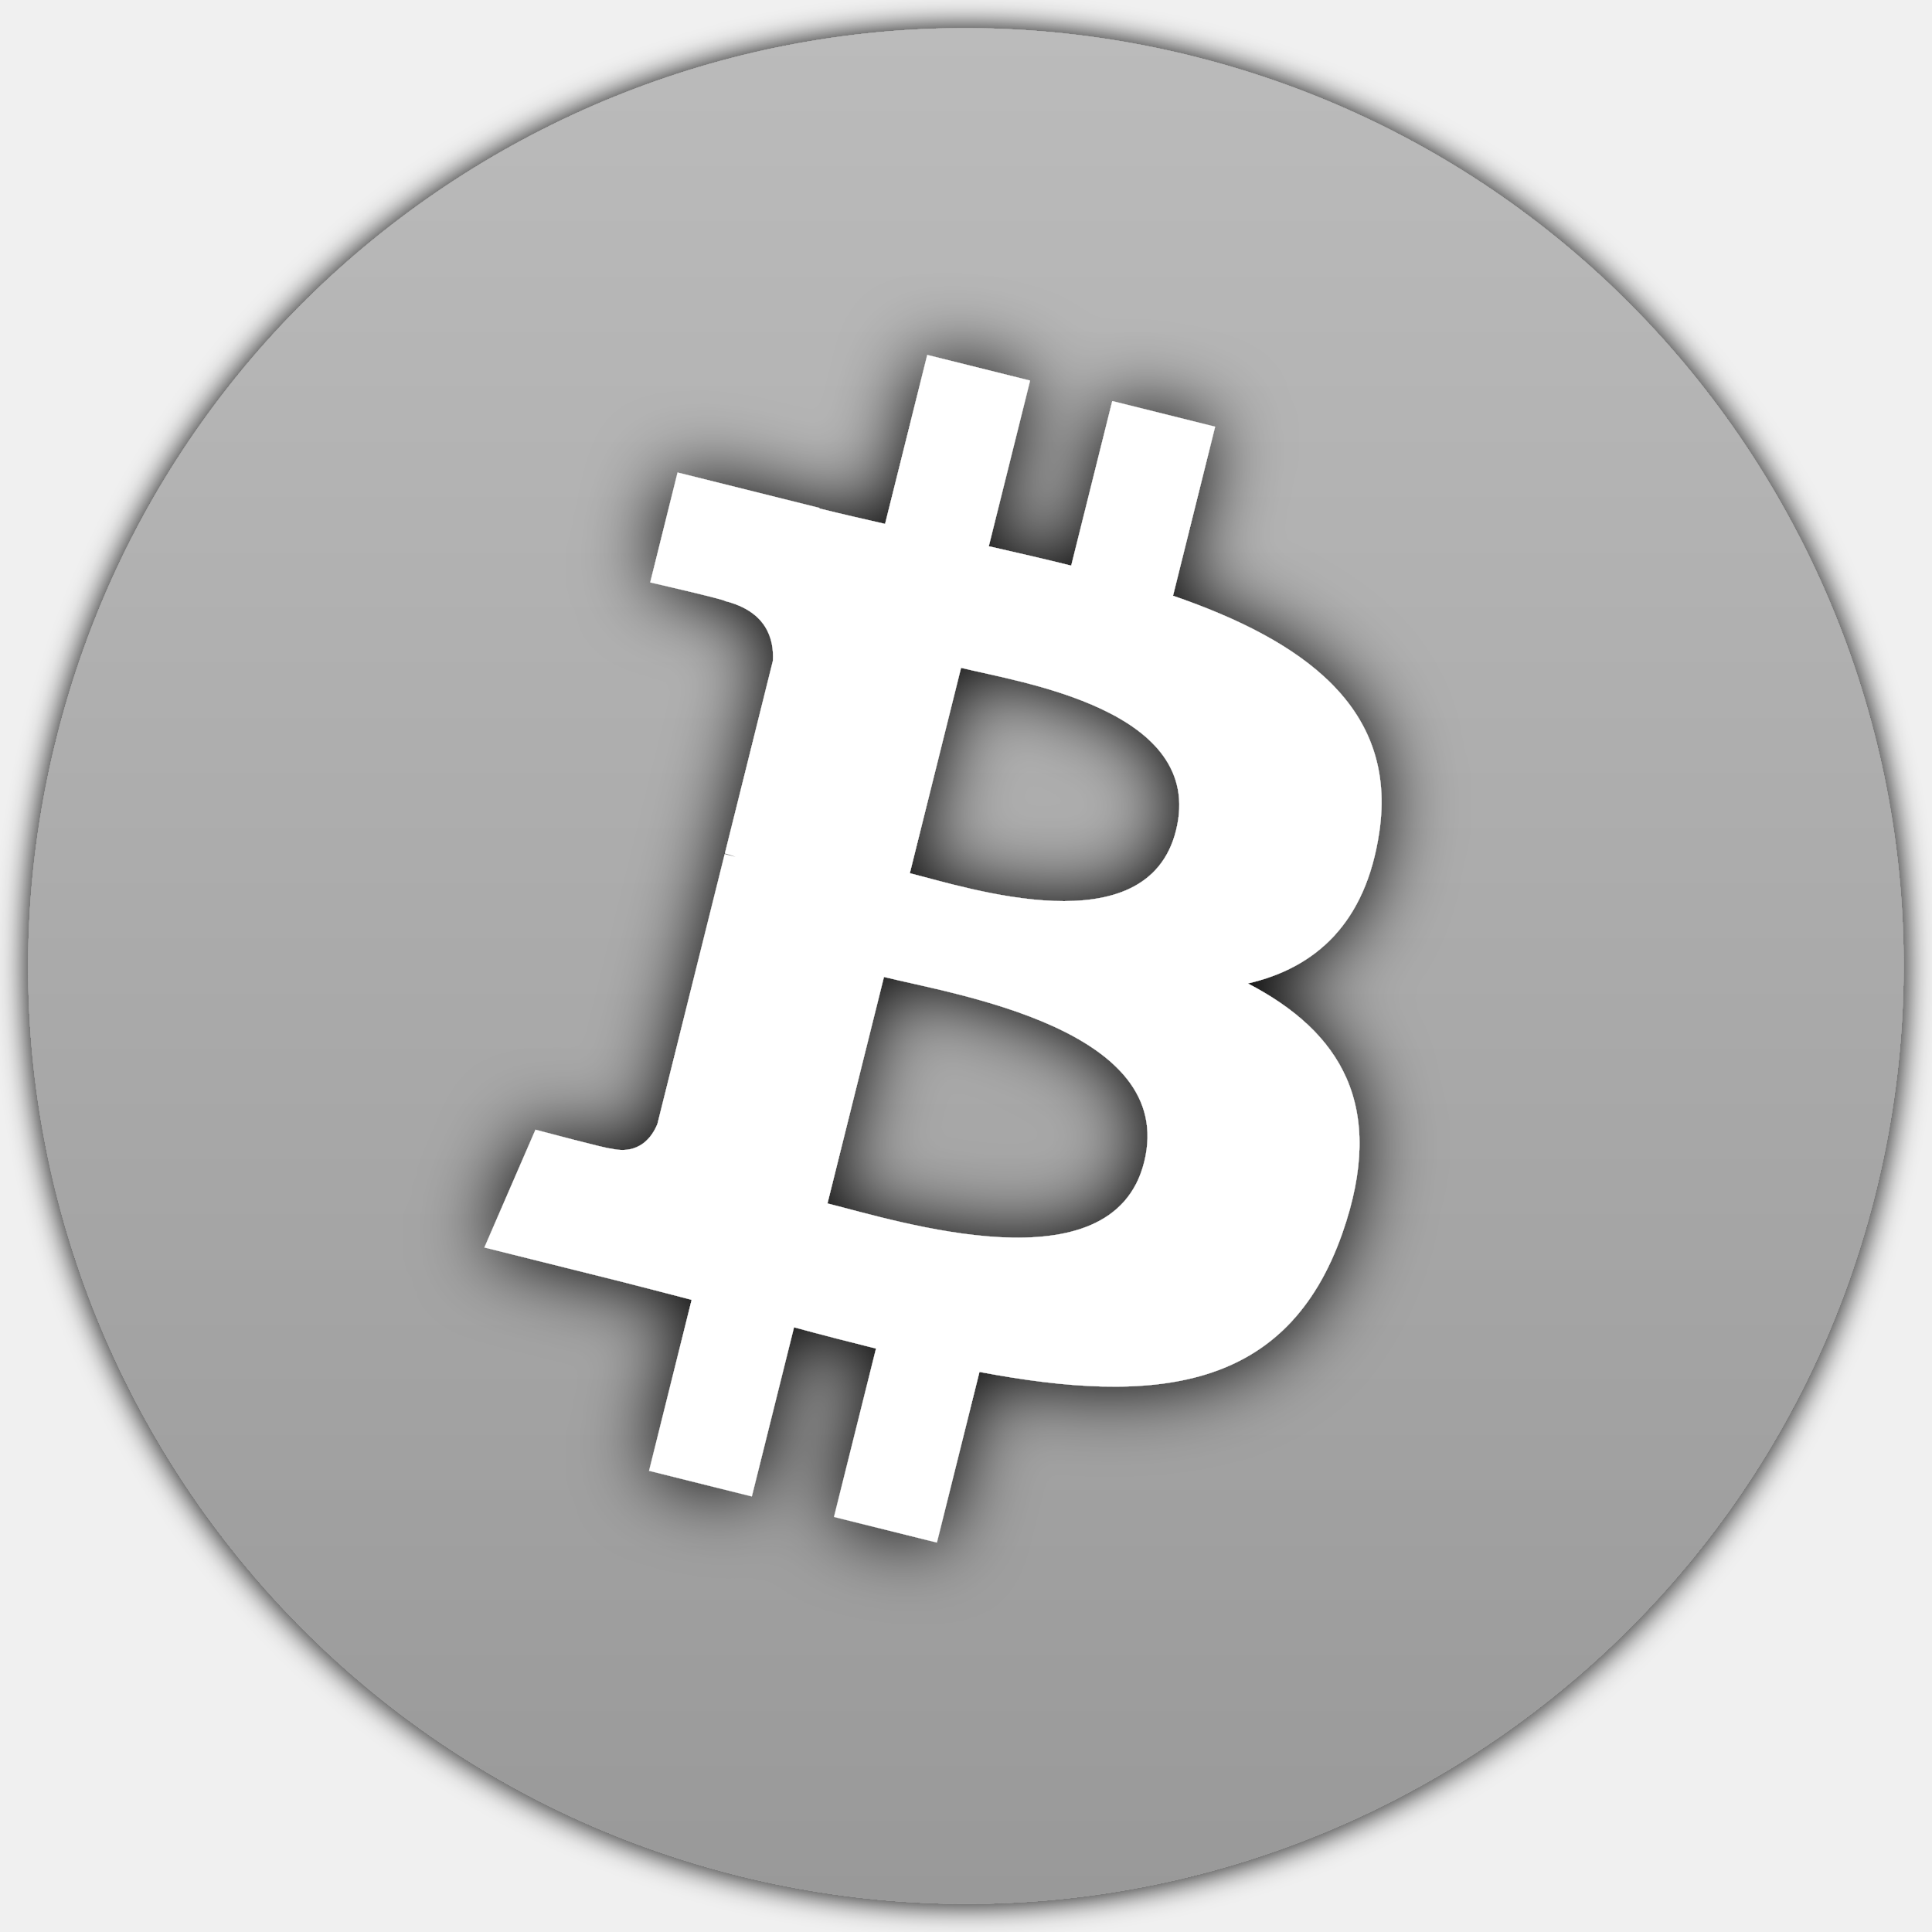
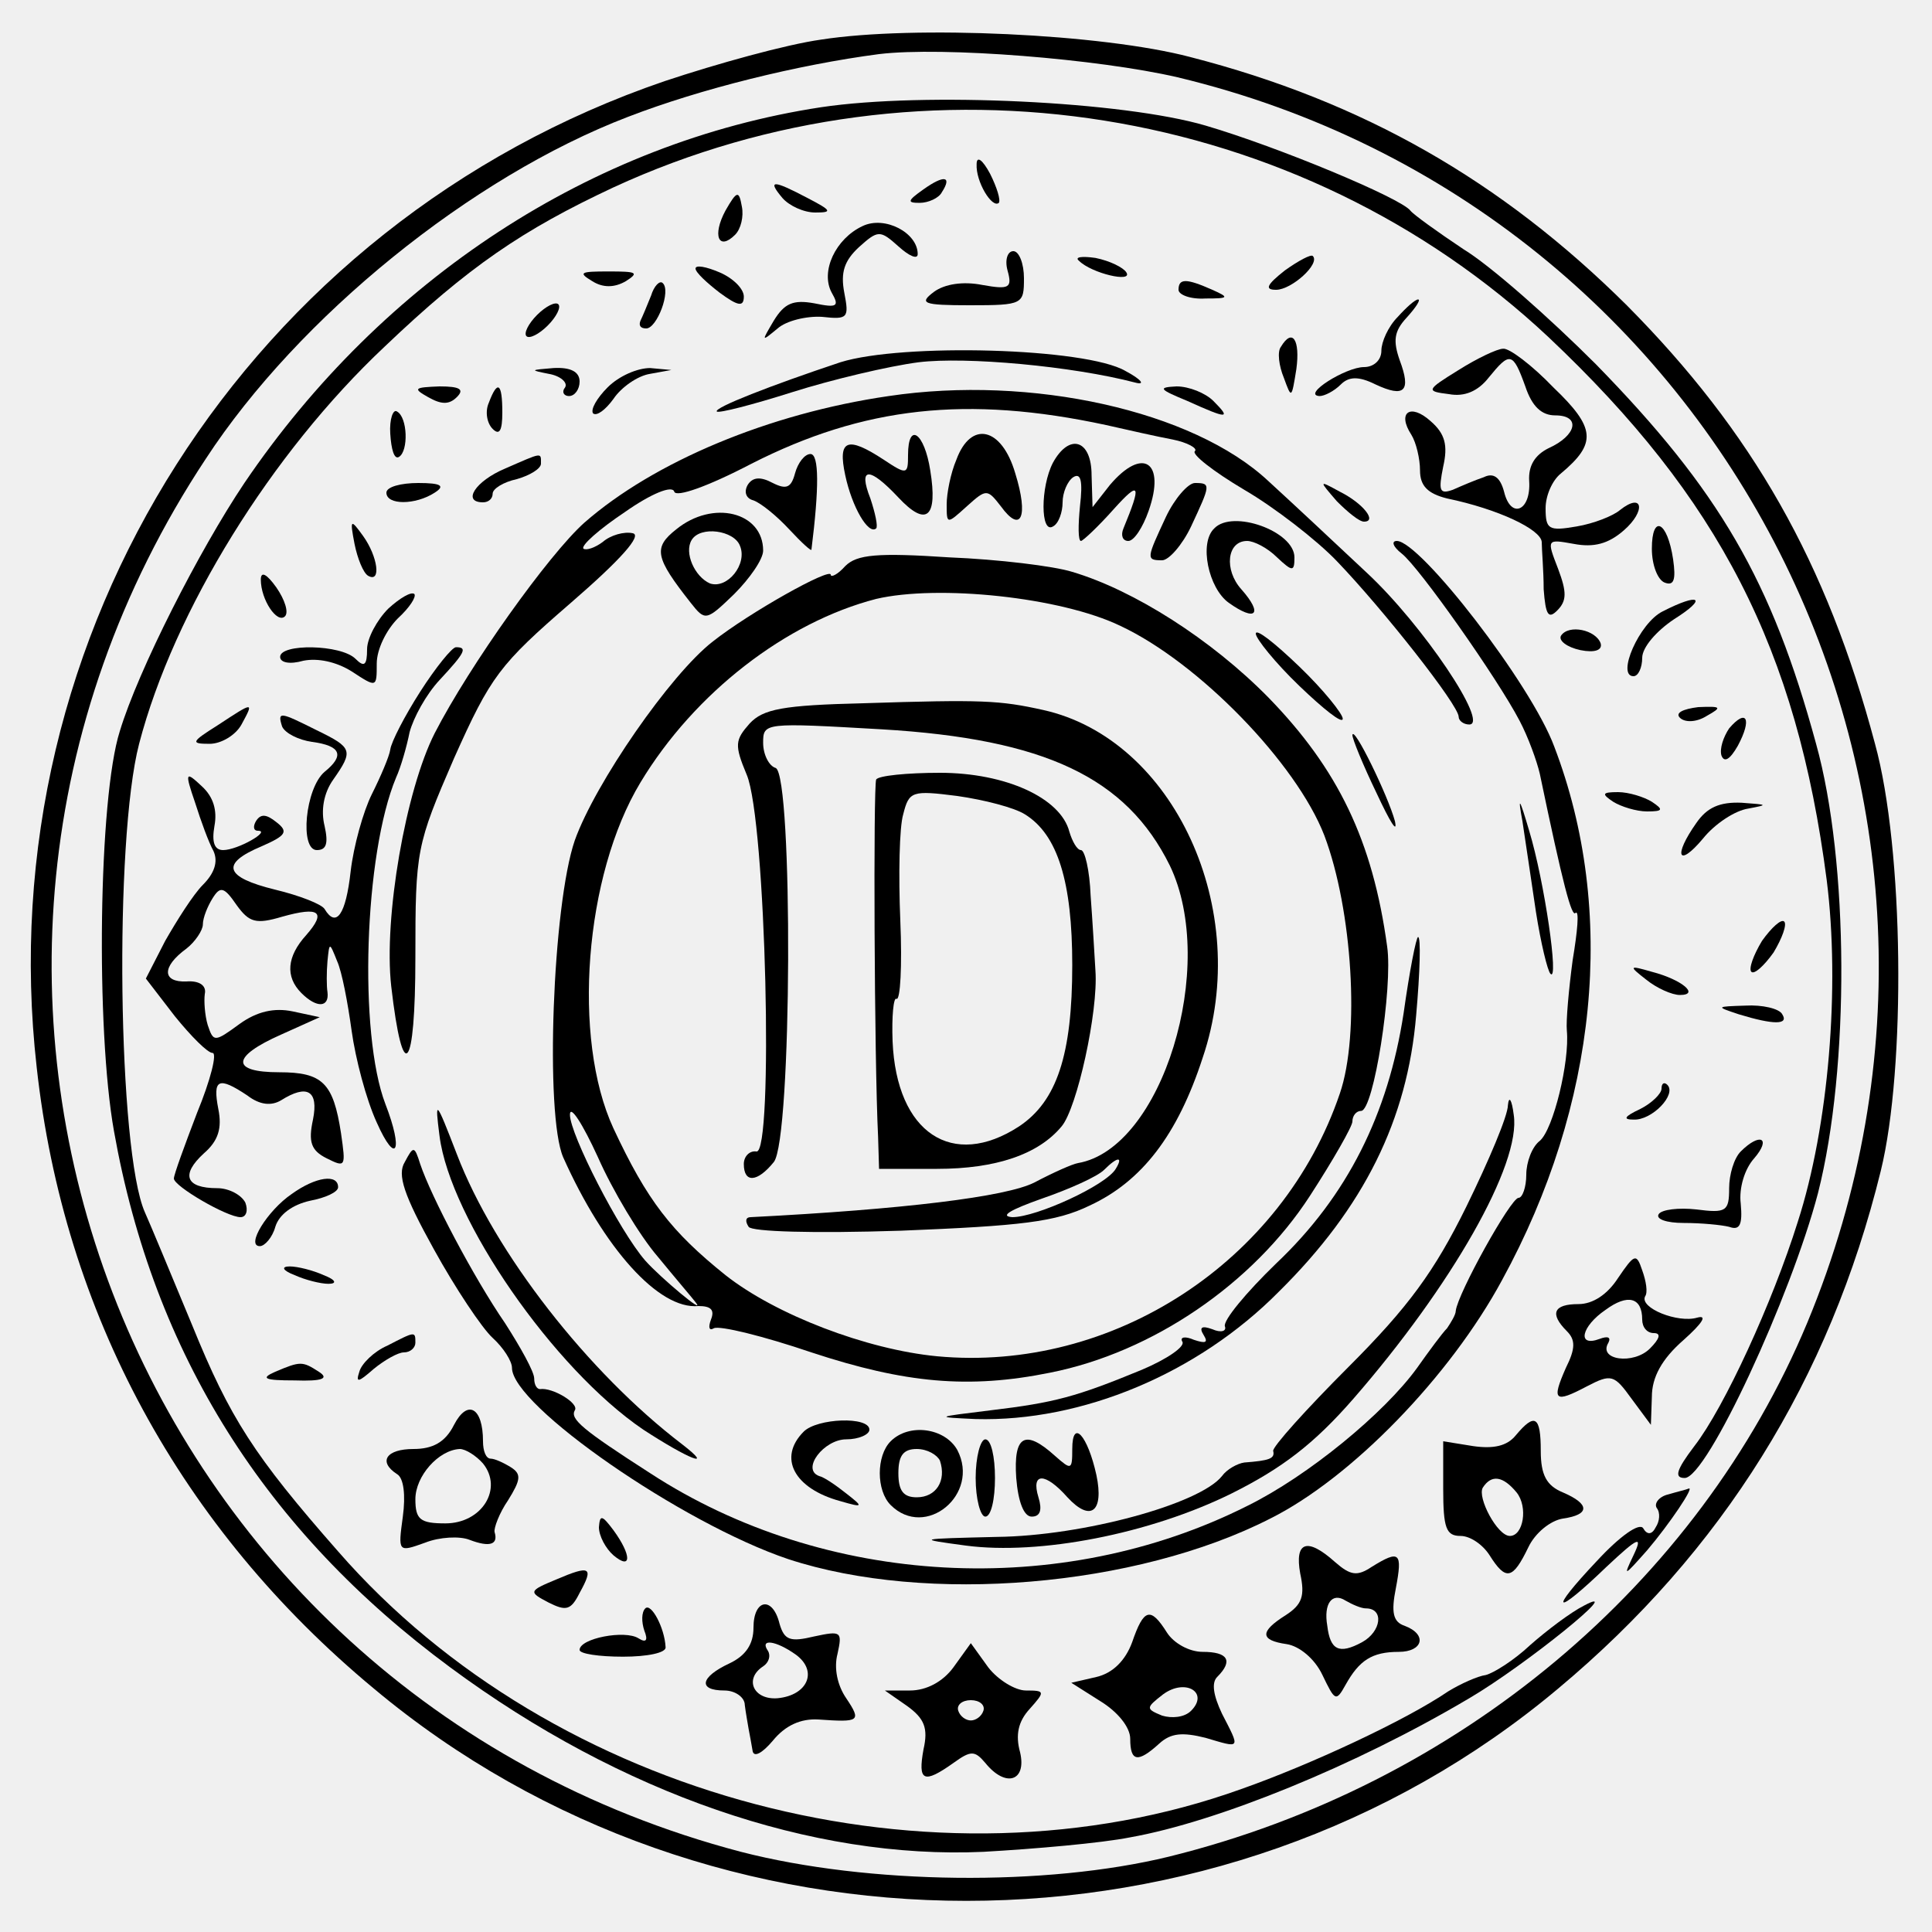
- <svg xmlns="http://www.w3.org/2000/svg" version="1.1" width="48px" height="48px" viewBox="-0.015 -0.015 1.03 1.03" preserveAspectRatio="xMidYMid">
-   <defs>
-     <filter id="coin-shadow">
-       <feGaussianBlur in="SourceAlpha" result="blur-out" stdDeviation="0.5" />
-       <feMerge>
-         <feMergeNode />
-         <feMergeNode in="SourceGraphic" />
-       </feMerge>
-     </filter>
-     <filter id="symbol-shadow">
-       <feGaussianBlur in="SourceAlpha" result="blur-out" stdDeviation="1.3" />
-       <feMerge>
-         <feMergeNode />
-         <feMergeNode in="SourceGraphic" />
-       </feMerge>
-     </filter>
-     <linearGradient id="coin-gradient" x1="0%" y1="0%" x2="0%" y2="100%">
-       <stop offset="0%" style="stop-color:#bbbbbb" />
-       <stop offset="100%" style="stop-color:#999999" />
-     </linearGradient>
-   </defs>
-   <g transform="scale(0.015625)">
-     <path id="coin" d="m 63.036,39.741 c -4.274,17.143 -21.637,27.576 -38.782,23.301 -17.138,-4.274 -27.571,-21.638 -23.295,-38.78 4.272,-17.145 21.635,-27.579 38.775,-23.305 17.144,4.274 27.576,21.64 23.302,38.784 z" style="fill:url(#coin-gradient)" filter="url(#coin-shadow)" />
-     <path id="symbol" d="m 46.101,27.441 c 0.637,-4.258 -2.605,-6.547 -7.038,-8.074 l 1.438,-5.768 -3.511,-0.875 -1.4,5.616 c -0.923,-0.23 -1.871,-0.447 -2.813,-0.662 l 1.41,-5.653 -3.509,-0.875 -1.439,5.766 c -0.764,-0.174 -1.514,-0.346 -2.242,-0.527 l 0.004,-0.018 -4.842,-1.209 -0.934,3.75 c 0,0 2.605,0.597 2.55,0.634 1.422,0.355 1.679,1.296 1.636,2.042 l -1.638,6.571 c 0.098,0.025 0.225,0.061 0.365,0.117 -0.117,-0.029 -0.242,-0.061 -0.371,-0.092 l -2.296,9.205 c -0.174,0.432 -0.615,1.08 -1.609,0.834 0.035,0.051 -2.552,-0.637 -2.552,-0.637 l -1.743,4.019 4.569,1.139 c 0.85,0.213 1.683,0.436 2.503,0.646 l -1.453,5.834 3.507,0.875 1.439,-5.772 c 0.958,0.26 1.888,0.5 2.798,0.726 l -1.434,5.745 3.511,0.875 1.453,-5.823 c 5.987,1.133 10.489,0.676 12.384,-4.739 1.527,-4.36 -0.076,-6.875 -3.226,-8.515 2.294,-0.529 4.022,-2.038 4.483,-5.155 z m -8.022,11.249 c -1.085,4.36 -8.426,2.003 -10.806,1.412 l 1.928,-7.729 c 2.38,0.594 10.012,1.77 8.878,6.317 z m 1.086,-11.312 c -0.99,3.966 -7.1,1.951 -9.082,1.457 l 1.748,-7.01 c 1.982,0.494 8.365,1.416 7.334,5.553 z" style="fill:#ffffff" filter="url(#symbol-shadow)" />
+ <svg xmlns="http://www.w3.org/2000/svg" version="1.0" width="200pt" height="200pt" viewBox="0 0 200 200" preserveAspectRatio="xMidYMid meet">
+   <g transform="translate(0,200) scale(0.1,-0.1)" fill="#000000" stroke="none">
+     <path d="M850 1959 c-36 -5 -108 -25 -162 -43 -430 -147 -701 -571 -650 -1021 28 -254 149 -477 349 -643 350 -293 877 -293 1226 0 170 142 281 320 334 536 26 106 24 333 -6 442 -50 188 -127 323 -257 454 -130 129 -273 211 -452 257 -91 24 -286 33 -382 18z m369 -39 c568 -136 877 -747 652 -1289 -113 -271 -361 -479 -661 -553 -127 -31 -311 -29 -443 5 -635 167 -915 896 -554 1442 96 147 275 292 437 354 75 29 176 54 260 65 66 8 227 -5 309 -24z" />
+     <path d="M850 1889 c-237 -36 -454 -178 -597 -389 -47 -70 -110 -194 -129 -257 -22 -69 -25 -308 -6 -414 41 -231 157 -414 348 -555 177 -131 375 -199 552 -191 53 3 122 9 152 15 90 16 233 74 351 144 58 34 164 120 119 96 -14 -7 -39 -26 -56 -41 -17 -16 -38 -29 -46 -31 -8 -1 -26 -9 -39 -17 -44 -30 -143 -76 -214 -101 -317 -114 -712 -10 -935 246 -87 99 -112 138 -151 234 -22 53 -44 106 -49 117 -28 63 -32 385 -6 485 36 138 137 301 254 411 87 83 143 121 237 165 323 149 710 87 968 -155 177 -167 257 -323 288 -562 14 -111 2 -255 -30 -354 -26 -83 -76 -192 -107 -232 -19 -25 -21 -33 -10 -33 23 0 110 188 138 295 33 130 32 343 -2 465 -46 169 -100 262 -228 393 -48 48 -109 102 -137 119 -27 18 -52 36 -55 40 -10 13 -137 66 -212 88 -85 25 -291 35 -398 19z" />
+     <path d="M1011 1830 c-1 -18 16 -46 23 -40 2 3 -2 16 -9 30 -8 15 -14 19 -14 10z" />
+     <path d="M956 1804 c-17 -12 -17 -14 -4 -14 9 0 20 5 23 11 11 17 2 18 -19 3z" />
+     <path d="M810 1795 c7 -8 22 -15 34 -15 18 0 17 2 -8 15 -36 19 -42 19 -26 0z" />
+     <path d="M751 1782 c-14 -26 -7 -42 10 -25 6 6 9 19 7 29 -3 17 -5 17 -17 -4z" />
+     <path d="M893 1766 c-28 -13 -44 -47 -32 -69 8 -14 6 -16 -18 -11 -22 4 -31 0 -42 -18 -13 -22 -13 -22 4 -8 9 8 30 13 46 12 27 -3 28 -1 23 25 -4 21 0 33 15 47 20 18 22 18 41 1 11 -10 20 -14 20 -8 0 22 -34 40 -57 29z" />
+     <path d="M1043 1720 c5 -18 2 -20 -26 -15 -20 4 -39 1 -50 -7 -16 -12 -12 -14 37 -14 55 0 56 1 56 28 0 15 -5 28 -11 28 -6 0 -9 -9 -6 -20z" />
+     <path d="M1117 1730 c13 -13 56 -23 49 -12 -3 5 -17 12 -32 15 -14 2 -22 1 -17 -3z" />
+     <path d="M1330 1720 c-19 -15 -21 -20 -9 -20 16 0 46 27 38 35 -2 2 -15 -5 -29 -15z" />
+     <path d="M720 1722 c0 -4 12 -15 25 -25 19 -14 25 -15 25 -4 0 8 -11 19 -25 25 -14 6 -25 8 -25 4z" />
+     <path d="M613 1709 c11 -7 23 -7 35 0 14 9 11 10 -18 10 -29 0 -32 -1 -17 -10z" />
+     <path d="M674 1694 c-4 -10 -9 -22 -11 -26 -2 -5 0 -8 6 -8 11 0 26 39 17 47 -3 3 -9 -3 -12 -13z" />
+     <path d="M1220 1700 c0 -5 12 -10 28 -9 24 0 25 1 7 9 -27 12 -35 12 -35 0z" />
+     <path d="M556 1674 c-9 -9 -14 -19 -11 -22 3 -3 13 2 22 11 9 9 14 19 11 22 -3 3 -13 -2 -22 -11z" />
+     <path d="M1447 1672 c-10 -10 -17 -26 -17 -35 0 -10 -8 -17 -18 -17 -19 0 -65 -29 -46 -30 5 0 15 5 22 12 8 8 18 9 36 0 30 -14 37 -7 25 25 -7 20 -6 30 7 44 10 11 15 19 12 19 -3 0 -12 -8 -21 -18z" />
+     <path d="M1326 1641 c-4 -5 -2 -20 3 -32 8 -22 8 -22 13 9 4 30 -4 43 -16 23z" />
+     <path d="M870 1625 c-72 -24 -131 -47 -128 -51 2 -2 37 7 78 20 41 13 100 27 131 31 49 6 159 -4 224 -21 11 -3 7 3 -10 12 -41 24 -231 29 -295 9z" />
+     <path d="M1510 1617 c-34 -21 -34 -22 -10 -25 16 -3 30 3 41 17 22 27 25 27 38 -9 7 -21 17 -30 31 -30 27 0 22 -21 -7 -34 -14 -7 -21 -18 -20 -34 2 -31 -19 -40 -26 -11 -4 15 -11 20 -21 15 -9 -3 -23 -9 -32 -13 -14 -5 -15 -1 -10 24 5 22 2 34 -13 47 -21 19 -35 9 -20 -14 5 -8 9 -25 9 -37 0 -16 8 -24 28 -29 53 -11 97 -32 98 -45 0 -8 2 -30 2 -49 2 -27 5 -31 14 -22 10 10 10 19 1 43 -12 31 -12 31 16 26 21 -4 36 0 52 14 23 20 20 40 -4 21 -7 -6 -27 -14 -45 -17 -29 -5 -32 -3 -32 19 0 13 7 29 16 36 37 31 36 47 -8 89 -22 23 -46 41 -52 40 -6 0 -27 -10 -46 -22z" />
+     <path d="M568 1613 c12 -2 20 -9 17 -14 -4 -5 -1 -9 4 -9 6 0 11 7 11 15 0 10 -9 15 -27 14 -24 -2 -25 -2 -5 -6z" />
+     <path d="M629 1599 c-11 -11 -18 -23 -15 -27 4 -3 13 4 21 15 8 12 25 24 38 26 l22 4 -22 2 c-13 0 -32 -8 -44 -20z" />
+     <path d="M443 1589 c14 -8 22 -8 30 0 8 8 3 11 -18 11 -26 -1 -28 -2 -12 -11z" />
+     <path d="M506 1583 c-4 -9 -2 -21 4 -27 7 -7 10 -2 10 17 0 31 -5 34 -14 10z" />
+     <path d="M920 1590 c-124 -18 -243 -68 -315 -131 -37 -33 -119 -148 -155 -218 -30 -59 -53 -191 -45 -262 12 -104 25 -89 25 30 0 111 1 116 40 206 38 85 47 97 121 161 52 45 74 70 64 72 -9 2 -23 -2 -31 -9 -8 -6 -17 -9 -20 -7 -3 3 16 20 43 38 27 19 49 28 51 21 2 -6 34 5 80 29 116 59 223 71 367 40 22 -5 53 -12 69 -15 15 -3 26 -9 23 -12 -4 -3 19 -21 51 -40 31 -18 75 -52 96 -74 48 -50 126 -149 126 -161 0 -4 5 -8 11 -8 21 0 -48 103 -106 157 -33 31 -79 74 -102 95 -78 73 -246 110 -393 88z" />
+     <path d="M1229 1585 c42 -19 46 -19 27 0 -8 8 -25 15 -38 15 -20 -1 -18 -3 11 -15z" />
+     <path d="M404 1551 c1 -16 4 -27 9 -24 10 6 9 41 -2 47 -4 3 -8 -8 -7 -23z" />
+     <path d="M940 1529 c0 -20 -1 -21 -25 -5 -38 25 -48 21 -40 -16 7 -33 24 -62 32 -55 2 2 -1 16 -6 31 -13 33 -1 33 29 1 29 -31 41 -21 33 28 -6 39 -23 51 -23 16z" />
+     <path d="M990 1524 c-6 -14 -10 -35 -10 -46 0 -21 0 -21 21 -2 20 18 21 18 35 0 21 -29 29 -11 15 34 -14 48 -46 55 -61 14z" />
+     <path d="M1090 1521 c-13 -25 -13 -74 0 -66 6 3 10 15 10 25 0 10 5 22 11 26 8 5 10 -4 7 -30 -2 -20 -2 -36 1 -36 2 0 18 15 34 33 27 30 29 26 10 -20 -3 -7 -1 -13 5 -13 6 0 15 14 21 31 18 51 -6 67 -40 27 l-18 -23 -1 33 c0 37 -23 44 -40 13z" />
+     <path d="M523 1515 c-31 -13 -45 -35 -23 -35 6 0 10 4 10 9 0 5 11 12 25 15 14 4 25 11 25 16 0 12 2 12 -37 -5z" />
+     <path d="M823 1510 c-4 -15 -9 -17 -23 -10 -13 7 -21 6 -26 -2 -4 -7 -2 -14 6 -16 8 -3 24 -16 37 -30 13 -14 23 -23 23 -21 8 64 8 99 -1 99 -6 0 -13 -9 -16 -20z" />
+     <path d="M400 1490 c0 -13 30 -13 50 0 11 7 7 10 -17 10 -18 0 -33 -4 -33 -10z" />
+     <path d="M1207 1465 c-20 -43 -21 -45 -4 -45 7 0 21 16 30 35 20 43 21 45 4 45 -7 0 -21 -16 -30 -35z" />
+     <path d="M1384 1481 c11 -11 23 -21 28 -21 14 0 -1 19 -25 31 -22 12 -22 12 -3 -10z" />
+     <path d="M700 1452 c-24 -19 -22 -29 15 -76 15 -19 16 -19 45 9 16 16 30 36 30 45 0 40 -52 53 -90 22z m66 -17 c8 -19 -13 -45 -31 -39 -16 7 -27 32 -19 45 9 15 44 10 50 -6z" />
+     <path d="M367 1437 c3 -15 9 -30 14 -33 14 -8 10 20 -5 41 -13 18 -14 18 -9 -8z" />
+     <path d="M1257 1453 c-16 -15 -6 -62 15 -77 28 -20 36 -12 13 14 -18 20 -15 50 6 50 7 0 21 -7 31 -17 16 -15 18 -15 18 0 0 27 -64 50 -83 30z" />
+     <path d="M1710 1432 c0 -17 6 -32 13 -35 10 -4 12 3 9 24 -6 40 -22 47 -22 11z" />
+     <path d="M1451 1427 c18 -14 99 -129 122 -173 9 -17 18 -42 21 -55 24 -115 33 -149 37 -144 4 3 2 -19 -3 -49 -4 -30 -7 -63 -6 -73 3 -32 -14 -102 -28 -114 -8 -6 -14 -22 -14 -35 0 -13 -4 -24 -8 -24 -8 0 -63 -99 -65 -117 0 -4 -5 -12 -9 -18 -5 -5 -19 -24 -31 -41 -34 -47 -113 -112 -176 -143 -193 -97 -437 -84 -618 34 -70 45 -83 56 -78 65 5 7 -23 24 -36 22 -3 0 -6 4 -6 11 0 7 -14 32 -30 57 -33 48 -77 132 -88 165 -6 19 -7 19 -16 2 -8 -13 -1 -34 30 -90 22 -40 50 -82 61 -92 11 -10 20 -24 20 -31 0 -39 176 -161 286 -198 143 -47 360 -29 499 42 84 42 186 147 240 247 99 181 119 382 54 552 -24 65 -139 213 -163 213 -6 0 -4 -6 5 -13z" />
+     <path d="M875 1414 c-8 -9 -15 -12 -15 -9 0 8 -84 -39 -122 -69 -44 -34 -122 -147 -143 -206 -23 -67 -31 -284 -12 -328 42 -94 99 -158 140 -154 13 0 17 -4 13 -14 -3 -8 -2 -12 3 -9 6 3 51 -8 101 -25 97 -32 163 -38 247 -21 106 21 210 92 269 183 24 37 44 72 44 77 0 6 4 11 9 11 13 0 33 128 27 170 -15 110 -51 184 -123 258 -59 60 -139 111 -203 130 -19 6 -77 13 -127 15 -75 5 -96 3 -108 -9z m285 -62 c81 -38 182 -142 211 -217 29 -77 37 -206 16 -267 -59 -174 -235 -289 -417 -272 -73 7 -167 43 -219 84 -56 45 -81 77 -116 152 -43 93 -30 262 28 358 56 93 151 166 244 190 64 15 191 2 253 -28z m-479 -653 c18 -22 36 -43 39 -47 12 -15 -36 25 -52 43 -27 31 -78 131 -78 151 0 11 13 -9 29 -44 15 -34 43 -81 62 -103z" />
+     <path d="M894 1272 c-84 -2 -104 -6 -118 -21 -15 -17 -16 -22 -3 -53 20 -47 28 -394 10 -390 -7 1 -13 -5 -13 -13 0 -20 14 -19 31 2 19 23 20 400 2 408 -7 2 -13 14 -13 26 0 21 1 21 123 14 169 -10 253 -50 298 -141 50 -104 -8 -293 -95 -308 -6 -1 -26 -10 -45 -20 -29 -15 -137 -28 -294 -36 -5 0 -6 -4 -2 -10 3 -5 66 -7 158 -4 124 5 160 9 195 26 54 25 91 73 117 153 52 153 -30 330 -165 360 -45 10 -63 11 -186 7z m261 -482 c-10 -17 -82 -50 -107 -50 -14 1 -1 8 30 19 29 10 58 23 65 30 14 14 20 14 12 1z" />
+     <path d="M907 1193 c-3 -7 -2 -289 2 -370 l1 -33 60 0 c61 0 105 15 129 44 16 19 38 119 35 161 -1 17 -3 51 -5 78 -1 26 -6 47 -10 47 -4 0 -9 9 -12 19 -9 35 -66 61 -134 61 -34 0 -64 -3 -66 -7z m154 -36 c34 -21 49 -70 49 -156 0 -93 -16 -141 -55 -167 -69 -45 -127 -7 -131 88 -1 26 1 46 4 44 4 -2 6 34 4 81 -2 47 -1 97 3 110 6 24 9 25 56 19 28 -4 59 -12 70 -19z" />
+     <path d="M270 1400 c0 -21 17 -46 25 -38 4 4 0 17 -9 30 -10 14 -16 17 -16 8z" />
+     <path d="M402 1370 c-12 -12 -22 -31 -22 -42 0 -17 -3 -19 -12 -10 -15 15 -78 16 -78 2 0 -6 10 -8 24 -4 15 3 34 -1 50 -11 26 -17 26 -17 26 8 0 15 10 35 22 47 12 11 19 22 17 25 -3 3 -15 -4 -27 -15z" />
+     <path d="M1721 1367 c-24 -12 -48 -67 -30 -67 5 0 9 9 9 19 0 11 15 28 33 40 35 22 27 28 -12 8z" />
+     <path d="M1300 1344 c0 -5 20 -30 45 -54 25 -24 45 -40 45 -34 0 5 -20 30 -45 54 -25 24 -45 40 -45 34z" />
+     <path d="M1616 1342 c-3 -5 6 -12 20 -15 15 -3 23 0 21 7 -5 14 -33 20 -41 8z" />
+     <path d="M435 1284 c-16 -25 -30 -52 -31 -60 -1 -7 -10 -28 -19 -46 -9 -18 -19 -54 -22 -80 -5 -45 -15 -59 -27 -39 -3 5 -26 14 -51 20 -53 13 -57 27 -14 45 25 11 28 15 15 25 -10 8 -16 9 -21 1 -3 -5 -3 -10 2 -10 14 0 -21 -20 -36 -20 -9 0 -12 8 -9 25 3 16 -1 30 -13 41 -17 16 -18 15 -7 -17 6 -19 14 -41 19 -50 5 -11 1 -23 -11 -35 -10 -10 -27 -37 -39 -58 l-20 -39 30 -39 c17 -21 34 -38 39 -38 5 0 -2 -28 -16 -62 -13 -34 -24 -64 -24 -68 0 -8 55 -40 69 -40 6 0 8 7 5 15 -4 8 -17 15 -29 15 -33 0 -38 14 -14 36 15 13 19 26 15 46 -6 31 0 34 30 14 13 -10 25 -11 35 -5 27 17 39 10 33 -20 -5 -23 -2 -32 14 -40 20 -10 20 -9 15 26 -8 52 -19 63 -64 63 -50 0 -50 16 2 39 l40 18 -28 6 c-19 4 -37 0 -55 -13 -26 -19 -27 -19 -33 -1 -3 10 -4 25 -3 32 2 9 -6 14 -19 13 -25 -1 -26 15 0 34 9 7 17 19 17 25 0 7 5 19 10 27 8 13 12 12 25 -7 13 -18 20 -20 47 -12 39 11 46 5 25 -19 -20 -22 -22 -43 -5 -60 16 -16 29 -15 27 1 -1 6 -1 21 0 32 2 20 2 20 10 0 5 -11 11 -43 15 -72 4 -29 15 -71 26 -95 20 -45 28 -30 9 19 -28 73 -22 259 11 338 5 11 11 32 14 47 4 15 17 39 31 54 27 29 29 34 17 34 -4 0 -21 -21 -37 -46z" />
+     <path d="M225 1249 c-27 -17 -28 -19 -8 -19 12 0 27 9 33 20 13 24 13 24 -25 -1z" />
+     <path d="M1739 1257 c5 -5 17 -5 28 2 16 9 15 10 -9 9 -16 -2 -24 -6 -19 -11z" />
+     <path d="M292 1248 c3 -7 17 -14 31 -16 30 -4 34 -14 13 -31 -20 -17 -26 -81 -8 -81 10 0 12 7 8 25 -4 16 -1 34 9 48 21 30 20 33 -17 51 -38 19 -41 20 -36 4z" />
+     <path d="M1790 1246 c-6 -9 -10 -21 -8 -28 3 -8 9 -4 17 10 15 28 9 39 -9 18z" />
+     <path d="M1400 1239 c0 -4 11 -31 25 -60 14 -30 22 -43 19 -29 -7 26 -43 100 -44 89z" />
+     <path d="M1576 1150 c3 -19 9 -61 14 -94 5 -32 12 -61 15 -64 9 -10 -6 95 -22 148 -10 34 -12 37 -7 10z" />
+     <path d="M1670 1170 c8 -5 24 -10 35 -10 17 0 17 2 5 10 -8 5 -24 10 -35 10 -17 0 -17 -2 -5 -10z" />
+     <path d="M1756 1148 c-24 -34 -19 -47 7 -16 12 15 33 29 47 31 21 4 20 4 -7 6 -23 1 -36 -5 -47 -21z" />
+     <path d="M1824 1026 c-9 -15 -14 -29 -11 -32 3 -3 13 6 23 20 9 15 14 29 11 32 -3 3 -13 -6 -23 -20z" />
+     <path d="M1453 951 c-16 -104 -58 -189 -132 -259 -31 -30 -55 -59 -53 -65 2 -5 -4 -7 -13 -3 -11 4 -14 2 -9 -6 5 -8 2 -9 -10 -5 -9 4 -15 3 -12 -2 3 -5 -16 -18 -42 -29 -68 -28 -90 -34 -157 -42 -57 -7 -58 -7 -15 -9 110 -3 230 47 314 132 88 87 133 178 142 286 4 45 5 81 2 81 -2 0 -9 -36 -15 -79z" />
+     <path d="M1704 986 c11 -9 27 -16 35 -16 21 0 2 16 -29 24 -24 7 -24 6 -6 -8z" />
+     <path d="M1800 950 c36 -11 52 -11 45 0 -3 6 -21 10 -38 9 -31 -1 -31 -1 -7 -9z" />
+     <path d="M1720 873 c0 -5 -10 -15 -22 -21 -17 -8 -18 -11 -7 -11 19 -1 45 26 35 36 -3 3 -6 2 -6 -4z" />
+     <path d="M1561 856 c0 -11 -20 -58 -43 -105 -33 -67 -60 -104 -122 -166 -44 -44 -79 -83 -78 -87 2 -8 -4 -10 -30 -12 -7 -1 -18 -7 -23 -14 -23 -29 -144 -62 -233 -63 -83 -2 -84 -2 -32 -9 76 -10 190 12 275 54 52 26 85 51 126 98 101 116 174 243 166 294 -2 16 -5 20 -6 10z" />
+     <path d="M455 824 c11 -86 118 -241 211 -304 46 -30 75 -42 40 -15 -97 74 -194 198 -233 300 -22 57 -23 58 -18 19z" />
+     <path d="M1802 808 c-7 -7 -12 -24 -12 -38 0 -24 -3 -26 -34 -22 -18 2 -36 0 -39 -5 -3 -5 8 -9 26 -9 18 0 39 -2 47 -4 11 -4 14 2 12 24 -2 16 4 36 14 47 18 21 6 27 -14 7z" />
+     <path d="M302 764 c-25 -17 -48 -54 -33 -54 5 0 13 9 16 20 4 13 18 23 36 27 16 3 29 9 29 14 0 14 -23 11 -48 -7z" />
+     <path d="M1675 677 c-11 -17 -26 -27 -41 -27 -26 0 -30 -10 -12 -28 9 -9 9 -18 -1 -38 -15 -34 -12 -37 22 -19 25 13 28 12 46 -13 l20 -27 1 29 c0 20 10 39 33 59 19 17 25 26 14 23 -20 -6 -60 10 -54 22 3 4 1 16 -3 27 -6 18 -8 17 -25 -8z m25 -43 c0 -8 5 -14 12 -14 8 0 6 -6 -4 -16 -17 -17 -54 -12 -43 6 3 6 -1 7 -9 4 -24 -9 -19 13 6 30 23 17 38 13 38 -10z" />
+     <path d="M305 680 c11 -5 27 -9 35 -9 9 0 8 4 -5 9 -11 5 -27 9 -35 9 -9 0 -8 -4 5 -9z" />
+     <path d="M401 607 c-14 -6 -27 -19 -29 -27 -4 -12 -1 -11 15 3 11 9 25 17 31 17 7 0 12 5 12 10 0 12 0 12 -29 -3z" />
+     <path d="M285 580 c-16 -7 -11 -9 20 -9 29 -1 36 2 25 9 -17 11 -19 11 -45 0z" />
+     <path d="M470 525 c-9 -18 -22 -25 -42 -25 -28 0 -37 -13 -17 -26 7 -4 9 -22 6 -44 -5 -37 -5 -37 23 -27 15 6 36 7 46 3 21 -8 30 -5 26 8 -1 4 5 20 14 33 13 21 14 27 3 34 -8 5 -17 9 -21 9 -5 0 -8 8 -8 18 0 35 -16 44 -30 17z m30 -40 c21 -26 -1 -62 -39 -62 -26 0 -31 4 -31 25 0 24 24 51 46 52 6 0 17 -7 24 -15z" />
+     <path d="M832 518 c-27 -27 -10 -59 38 -72 24 -7 24 -6 6 8 -10 8 -23 17 -28 18 -19 7 5 38 28 38 13 0 24 5 24 10 0 14 -54 12 -68 -2z" />
+     <path d="M1569 514 c-9 -11 -23 -14 -44 -11 l-31 5 0 -49 c0 -41 3 -49 18 -49 10 0 23 -9 30 -20 17 -27 24 -25 40 8 7 15 23 28 36 30 28 4 28 15 0 27 -17 7 -23 18 -23 43 0 36 -6 40 -26 16z m1 -59 c12 -15 7 -45 -7 -45 -13 0 -34 40 -28 50 9 14 21 12 35 -5z" />
+     <path d="M922 508 c-15 -15 -15 -51 0 -66 36 -36 93 11 69 57 -13 23 -50 28 -69 9z m51 -20 c7 -21 -4 -38 -24 -38 -14 0 -19 7 -19 25 0 18 5 25 19 25 11 0 21 -6 24 -12z" />
+     <path d="M1110 500 c0 -22 -1 -22 -18 -7 -31 28 -43 21 -40 -23 2 -25 8 -40 16 -40 9 0 11 7 7 20 -8 26 7 26 30 0 24 -26 38 -15 30 23 -9 41 -25 59 -25 27z" />
+     <path d="M1010 470 c0 -22 5 -40 10 -40 6 0 10 18 10 40 0 22 -4 40 -10 40 -5 0 -10 -18 -10 -40z" />
+     <path d="M1727 453 c-9 -2 -15 -9 -12 -14 4 -5 3 -14 -1 -20 -4 -8 -9 -8 -13 -1 -4 6 -24 -8 -48 -34 -51 -54 -44 -58 10 -6 33 31 38 33 28 12 -11 -23 -10 -22 14 5 23 27 50 67 43 64 -2 -1 -11 -3 -21 -6z" />
+     <path d="M620 419 c0 -9 7 -22 15 -29 19 -16 19 0 0 26 -12 16 -14 16 -15 3z" />
+     <path d="M1346 371 c5 -23 2 -32 -15 -43 -27 -17 -27 -26 1 -30 13 -2 29 -15 37 -32 13 -27 14 -28 24 -10 14 25 27 34 55 34 25 0 30 18 6 27 -12 4 -14 14 -9 39 7 37 4 40 -25 22 -15 -10 -22 -9 -38 5 -29 26 -42 21 -36 -12z m68 -36 c19 0 16 -24 -4 -35 -24 -13 -33 -8 -36 17 -4 23 5 35 19 26 7 -4 16 -8 21 -8z" />
+     <path d="M576 365 c-29 -12 -29 -13 -8 -24 18 -9 23 -8 32 10 15 27 11 29 -24 14z" />
+     <path d="M668 335 c-4 -4 -4 -14 -1 -23 4 -10 2 -13 -6 -8 -14 9 -61 0 -61 -12 0 -4 20 -7 45 -7 25 0 45 4 44 10 -1 20 -15 46 -21 40z" />
+     <path d="M780 315 c0 -17 -8 -29 -25 -37 -30 -14 -33 -28 -5 -28 11 0 21 -7 21 -15 1 -8 3 -19 4 -25 1 -5 3 -16 4 -22 1 -8 10 -3 21 10 13 16 29 23 47 22 43 -3 45 -2 29 22 -9 13 -13 31 -9 46 5 23 4 24 -24 18 -25 -6 -31 -4 -36 13 -7 29 -27 26 -27 -4z m44 -28 c23 -17 12 -42 -19 -45 -25 -2 -35 20 -15 33 6 4 8 11 5 16 -9 13 8 11 29 -4z" />
+     <path d="M1172 300 c-7 -19 -20 -32 -37 -36 l-26 -6 30 -19 c18 -11 31 -27 31 -39 0 -24 8 -25 30 -5 12 11 24 12 48 6 37 -11 36 -12 17 25 -9 19 -11 32 -5 38 17 17 11 26 -15 26 -14 0 -30 9 -37 20 -17 27 -24 25 -36 -10z m61 -71 c-7 -7 -20 -8 -30 -5 -17 7 -17 8 1 22 23 17 48 2 29 -17z" />
+     <path d="M987 274 c-11 -15 -28 -24 -45 -24 l-26 0 23 -16 c18 -13 22 -23 17 -45 -6 -33 0 -36 31 -14 18 13 22 13 33 0 21 -26 43 -19 36 11 -5 18 -2 32 10 45 16 18 16 19 -4 19 -11 0 -29 11 -39 24 l-18 25 -18 -25z m31 -45 c-2 -6 -8 -10 -13 -10 -5 0 -11 4 -13 10 -2 6 4 11 13 11 9 0 15 -5 13 -11z" />
  </g>
</svg>
